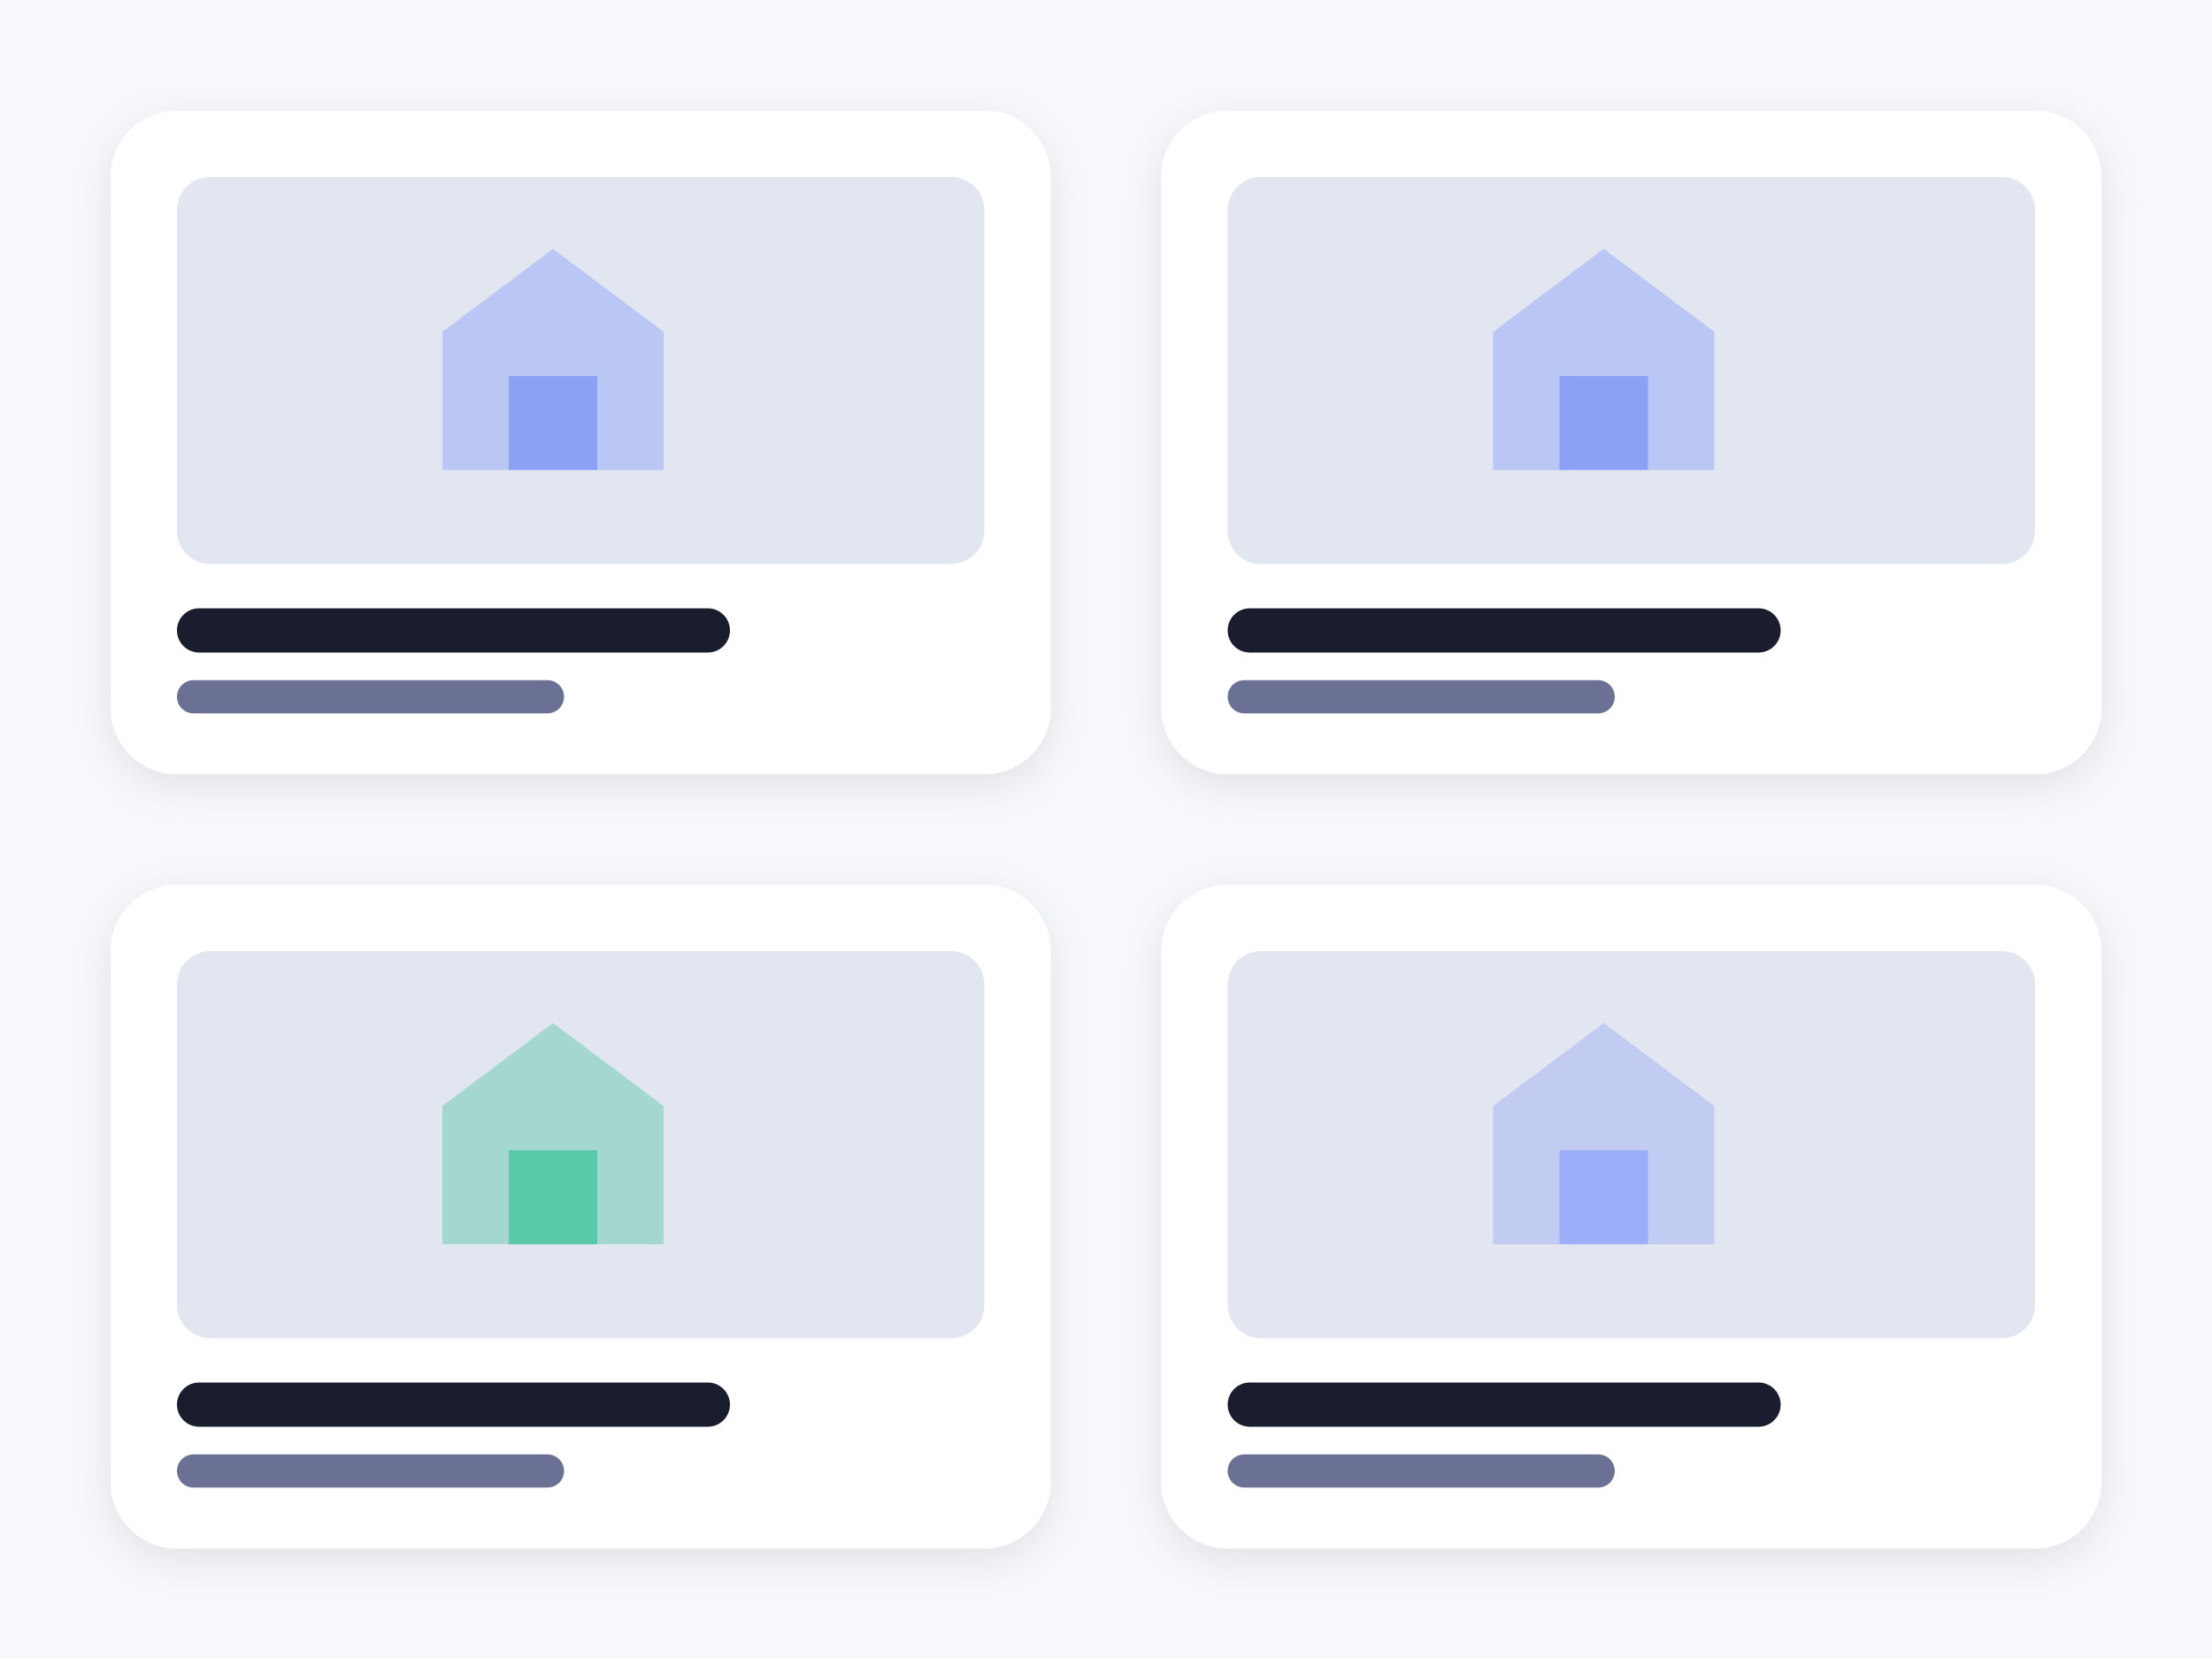
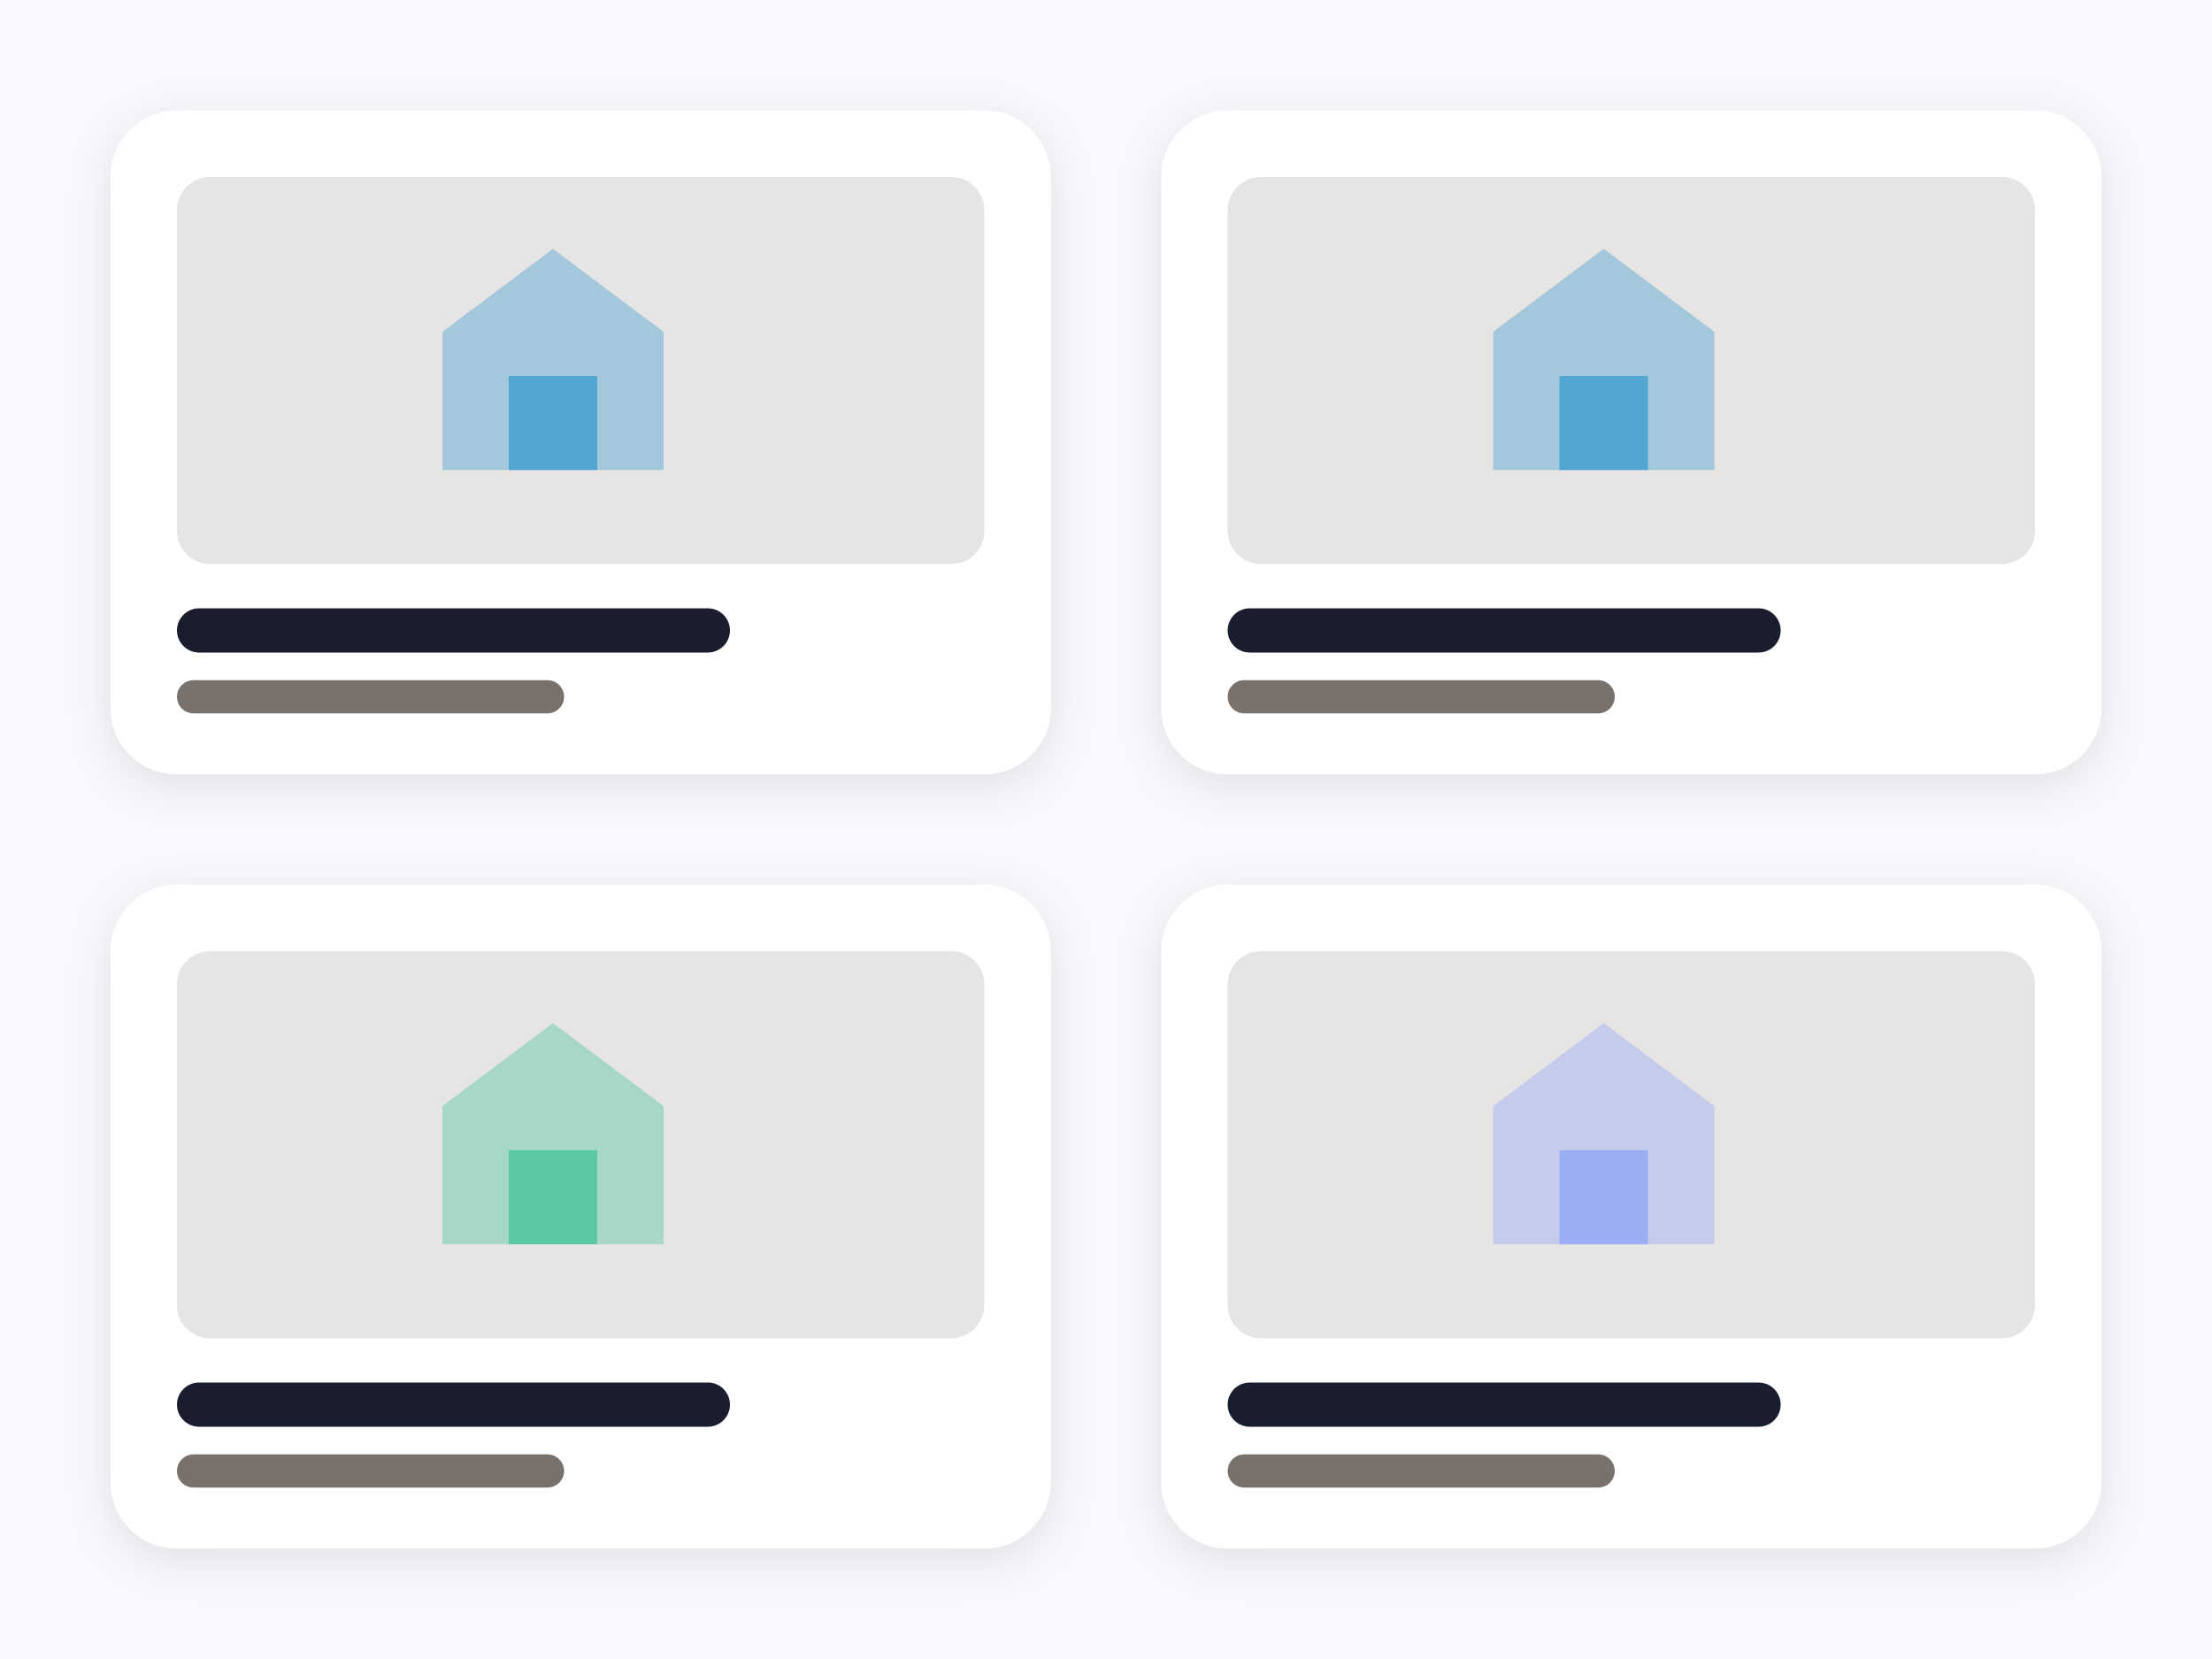
<svg xmlns="http://www.w3.org/2000/svg" width="400" height="300">
  <rect width="400" height="300" fill="#f8f9fc" />
  <g transform="translate(20, 20)">
    <rect width="170" height="120" rx="12" fill="white" filter="url(#shadow)" />
-     <rect x="12" y="12" width="146" height="70" rx="6" fill="#e2e6f0" />
-     <path d="M 60 40 L 80 25 L 100 40 L 100 65 L 60 65 Z" fill="#5c7cfa" opacity="0.3" />
-     <rect x="72" y="48" width="16" height="17" fill="#5c7cfa" opacity="0.5" />
+     <rect x="12" y="12" width="146" height="70" rx="6" fill="#e7e5e4" />
+     <path d="M 60 40 L 80 25 L 100 40 L 100 65 L 60 65 Z" fill="#0284c7" opacity="0.3" />
+     <rect x="72" y="48" width="16" height="17" fill="#0284c7" opacity="0.5" />
    <rect x="12" y="90" width="100" height="8" rx="4" fill="#1a1d2e" />
-     <rect x="12" y="103" width="70" height="6" rx="3" fill="#6b7194" />
+     <rect x="12" y="103" width="70" height="6" rx="3" fill="#78716c" />
  </g>
  <g transform="translate(210, 20)">
    <rect width="170" height="120" rx="12" fill="white" filter="url(#shadow)" />
-     <rect x="12" y="12" width="146" height="70" rx="6" fill="#e2e6f0" />
-     <path d="M 60 40 L 80 25 L 100 40 L 100 65 L 60 65 Z" fill="#5c7cfa" opacity="0.3" />
-     <rect x="72" y="48" width="16" height="17" fill="#5c7cfa" opacity="0.5" />
+     <rect x="12" y="12" width="146" height="70" rx="6" fill="#e7e5e4" />
+     <path d="M 60 40 L 80 25 L 100 40 L 100 65 L 60 65 Z" fill="#0284c7" opacity="0.3" />
+     <rect x="72" y="48" width="16" height="17" fill="#0284c7" opacity="0.5" />
    <rect x="12" y="90" width="100" height="8" rx="4" fill="#1a1d2e" />
-     <rect x="12" y="103" width="70" height="6" rx="3" fill="#6b7194" />
+     <rect x="12" y="103" width="70" height="6" rx="3" fill="#78716c" />
  </g>
  <g transform="translate(20, 160)">
    <rect width="170" height="120" rx="12" fill="white" filter="url(#shadow)" />
-     <rect x="12" y="12" width="146" height="70" rx="6" fill="#e2e6f0" />
+     <rect x="12" y="12" width="146" height="70" rx="6" fill="#e7e5e4" />
    <path d="M 60 40 L 80 25 L 100 40 L 100 65 L 60 65 Z" fill="#10b981" opacity="0.3" />
    <rect x="72" y="48" width="16" height="17" fill="#10b981" opacity="0.5" />
    <rect x="12" y="90" width="100" height="8" rx="4" fill="#1a1d2e" />
-     <rect x="12" y="103" width="70" height="6" rx="3" fill="#6b7194" />
+     <rect x="12" y="103" width="70" height="6" rx="3" fill="#78716c" />
  </g>
  <g transform="translate(210, 160)">
    <rect width="170" height="120" rx="12" fill="white" filter="url(#shadow)" />
-     <rect x="12" y="12" width="146" height="70" rx="6" fill="#e2e6f0" />
+     <rect x="12" y="12" width="146" height="70" rx="6" fill="#e7e5e4" />
    <path d="M 60 40 L 80 25 L 100 40 L 100 65 L 60 65 Z" fill="#748ffc" opacity="0.3" />
    <rect x="72" y="48" width="16" height="17" fill="#748ffc" opacity="0.5" />
    <rect x="12" y="90" width="100" height="8" rx="4" fill="#1a1d2e" />
-     <rect x="12" y="103" width="70" height="6" rx="3" fill="#6b7194" />
+     <rect x="12" y="103" width="70" height="6" rx="3" fill="#78716c" />
  </g>
  <defs>
    <filter id="shadow" x="-50%" y="-50%" width="200%" height="200%">
      <feDropShadow dx="0" dy="2" stdDeviation="4" flood-opacity="0.1" />
    </filter>
  </defs>
</svg>
